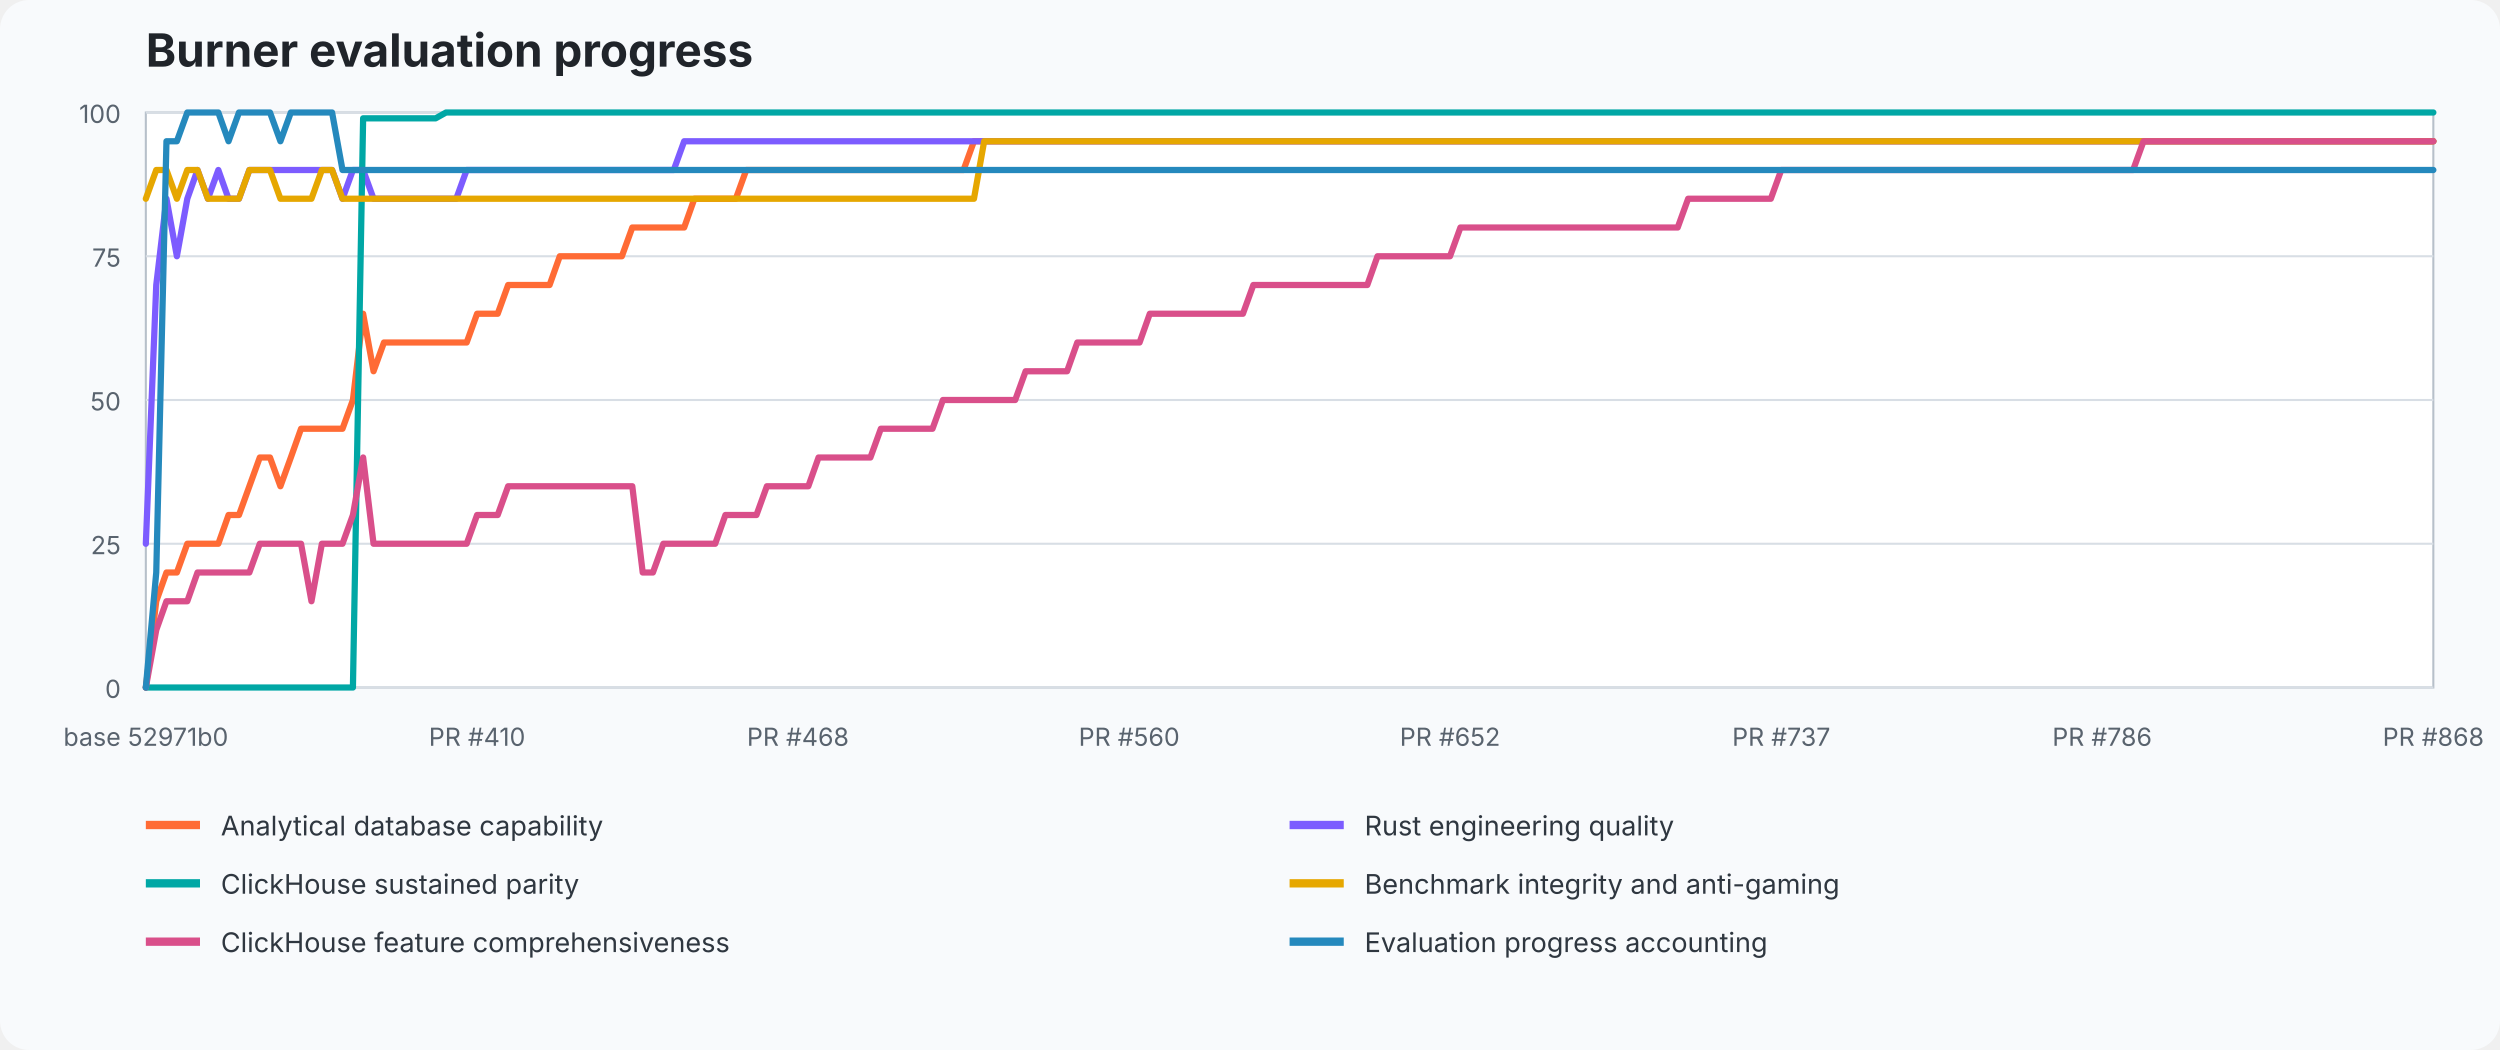
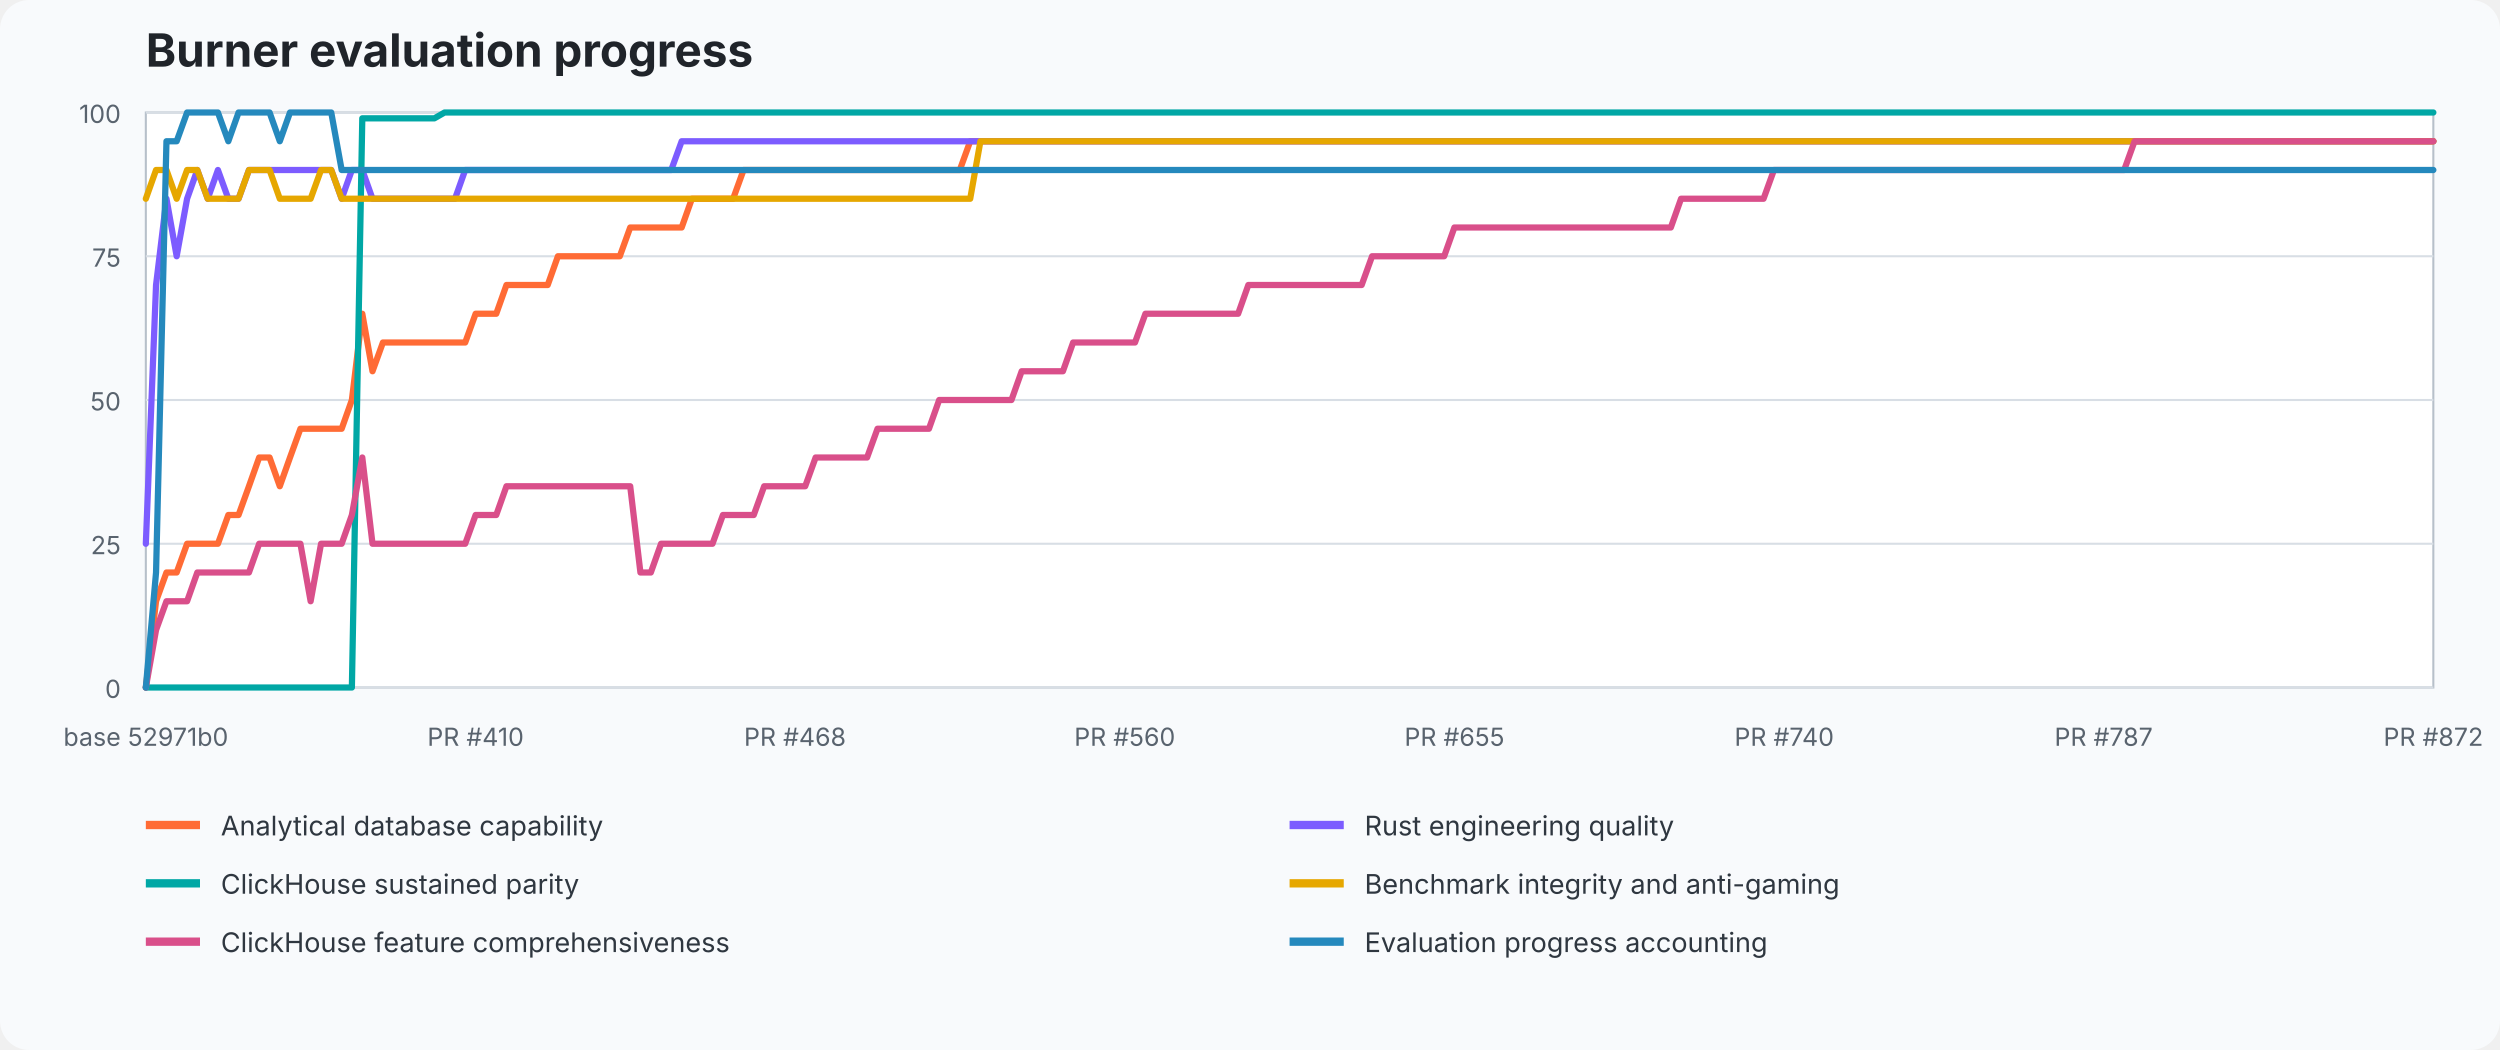
<svg xmlns="http://www.w3.org/2000/svg" width="1200" height="504" viewBox="0 0 1200 504" role="img" aria-labelledby="title desc">
  <style>text{font-family:ui-sans-serif,system-ui,-apple-system,BlinkMacSystemFont,"Segoe UI",sans-serif}.title{font-size:22px;font-weight:700;fill:#20242a}.axis{font-size:12px;fill:#59636e}.legend{font-size:13px;fill:#2f3740}.grid{stroke:#d8dee5;stroke-width:1}.plot{fill:#fff;stroke:#b7c0ca}</style>
  <rect width="100%" height="100%" fill="#f8fafc" rx="14" />
  <text x="70" y="32" class="title">Burner evaluation progress</text>
  <rect x="70" y="54" width="1098" height="276" class="plot" />
  <line x1="70" y1="330" x2="1168" y2="330" class="grid" />
  <text x="58" y="335" text-anchor="end" class="axis">0</text>
  <line x1="70" y1="261" x2="1168" y2="261" class="grid" />
  <text x="58" y="266" text-anchor="end" class="axis">25</text>
  <line x1="70" y1="192" x2="1168" y2="192" class="grid" />
  <text x="58" y="197" text-anchor="end" class="axis">50</text>
  <line x1="70" y1="123" x2="1168" y2="123" class="grid" />
  <text x="58" y="128" text-anchor="end" class="axis">75</text>
  <line x1="70" y1="54" x2="1168" y2="54" class="grid" />
  <text x="58" y="59" text-anchor="end" class="axis">100</text>
-   <polyline points="70.0,330.0 75.0,288.6 79.9,274.8 84.9,274.8 89.9,261.0 94.8,261.0 99.8,261.0 104.8,261.0 109.7,247.2 114.7,247.2 119.7,233.4 124.7,219.6 129.6,219.6 134.6,233.4 139.6,219.6 144.5,205.8 149.5,205.8 154.5,205.8 159.4,205.8 164.4,205.8 169.4,192.0 174.3,150.6 179.3,178.2 184.3,164.4 189.2,164.4 194.2,164.4 199.2,164.4 204.1,164.4 209.1,164.4 214.1,164.4 219.0,164.4 224.0,164.4 229.0,150.6 234.0,150.6 238.9,150.6 243.9,136.8 248.9,136.8 253.8,136.8 258.8,136.8 263.8,136.8 268.7,123.0 273.7,123.0 278.7,123.0 283.6,123.0 288.6,123.0 293.6,123.0 298.5,123.0 303.5,109.2 308.5,109.2 313.4,109.2 318.4,109.2 323.4,109.2 328.4,109.2 333.3,95.4 338.3,95.4 343.3,95.4 348.2,95.4 353.2,95.4 358.2,81.6 363.1,81.6 368.1,81.6 373.1,81.6 378.0,81.6 383.0,81.6 388.0,81.6 392.9,81.6 397.9,81.6 402.9,81.6 407.8,81.6 412.8,81.6 417.8,81.6 422.8,81.6 427.7,81.6 432.7,81.6 437.7,81.6 442.6,81.6 447.6,81.6 452.6,81.6 457.5,81.6 462.5,81.6 467.5,67.8 472.4,67.8 477.4,67.8 482.4,67.8 487.3,67.8 492.3,67.8 497.3,67.8 502.2,67.8 507.2,67.8 512.2,67.8 517.1,67.8 522.1,67.8 527.1,67.8 532.1,67.8 537.0,67.8 542.0,67.8 547.0,67.8 551.9,67.8 556.9,67.8 561.9,67.8 566.8,67.8 571.8,67.8 576.8,67.8 581.7,67.8 586.7,67.8 591.7,67.8 596.6,67.8 601.6,67.8 606.6,67.8 611.5,67.8 616.5,67.8 621.5,67.8 626.5,67.8 631.4,67.8 636.4,67.8 641.4,67.8 646.3,67.8 651.3,67.8 656.3,67.8 661.2,67.8 666.2,67.8 671.2,67.8 676.1,67.8 681.1,67.8 686.1,67.8 691.0,67.8 696.0,67.8 701.0,67.8 705.9,67.8 710.9,67.8 715.9,67.8 720.9,67.8 725.8,67.8 730.8,67.8 735.8,67.8 740.7,67.8 745.7,67.8 750.7,67.8 755.6,67.8 760.6,67.8 765.6,67.8 770.5,67.8 775.5,67.8 780.5,67.8 785.4,67.8 790.4,67.8 795.4,67.8 800.3,67.8 805.3,67.8 810.3,67.8 815.2,67.8 820.2,67.8 825.2,67.8 830.2,67.8 835.1,67.8 840.1,67.8 845.1,67.8 850.0,67.8 855.0,67.8 860.0,67.8 864.9,67.8 869.9,67.8 874.9,67.8 879.8,67.8 884.8,67.8 889.8,67.8 894.7,67.8 899.7,67.8 904.7,67.8 909.6,67.8 914.6,67.8 919.6,67.8 924.6,67.8 929.5,67.8 934.5,67.8 939.5,67.8 944.4,67.8 949.4,67.8 954.4,67.8 959.3,67.8 964.3,67.8 969.3,67.8 974.2,67.8 979.2,67.8 984.2,67.8 989.1,67.8 994.1,67.8 999.1,67.8 1004.0,67.8 1009.0,67.8 1014.0,67.8 1019.0,67.8 1023.9,67.8 1028.9,67.8 1033.9,67.8 1038.8,67.8 1043.8,67.8 1048.8,67.8 1053.7,67.8 1058.7,67.8 1063.7,67.8 1068.6,67.8 1073.6,67.8 1078.6,67.8 1083.5,67.8 1088.5,67.8 1093.5,67.8 1098.4,67.8 1103.4,67.8 1108.4,67.8 1113.3,67.8 1118.3,67.8 1123.3,67.8 1128.3,67.8 1133.2,67.8 1138.2,67.8 1143.2,67.8 1148.1,67.8 1153.1,67.8 1158.1,67.8 1163.0,67.8 1168.0,67.8" fill="none" stroke="#ff6b35" stroke-width="3" stroke-linejoin="round" stroke-linecap="round" />
-   <polyline points="70.0,261.0 75.0,136.8 79.9,95.4 84.9,123.0 89.9,95.4 94.8,81.6 99.8,95.4 104.8,81.6 109.7,95.4 114.7,95.4 119.7,81.6 124.7,81.6 129.6,81.6 134.6,81.6 139.6,81.6 144.5,81.6 149.5,81.6 154.5,81.6 159.4,81.6 164.4,95.4 169.4,81.6 174.3,81.6 179.3,95.4 184.3,95.4 189.2,95.4 194.2,95.4 199.2,95.4 204.1,95.4 209.1,95.4 214.1,95.4 219.0,95.4 224.0,81.6 229.0,81.6 234.0,81.6 238.9,81.6 243.9,81.6 248.9,81.6 253.8,81.6 258.8,81.6 263.8,81.6 268.7,81.6 273.7,81.6 278.7,81.6 283.6,81.6 288.6,81.6 293.6,81.6 298.5,81.6 303.5,81.6 308.5,81.6 313.4,81.6 318.4,81.6 323.4,81.6 328.4,67.8 333.3,67.8 338.3,67.8 343.3,67.8 348.2,67.8 353.2,67.8 358.2,67.8 363.1,67.8 368.1,67.8 373.1,67.8 378.0,67.8 383.0,67.8 388.0,67.8 392.9,67.8 397.9,67.8 402.9,67.8 407.8,67.8 412.8,67.8 417.8,67.8 422.8,67.8 427.7,67.8 432.7,67.8 437.7,67.8 442.6,67.8 447.6,67.8 452.6,67.8 457.5,67.8 462.5,67.8 467.5,67.8 472.4,67.8 477.4,67.8 482.4,67.8 487.3,67.8 492.3,67.8 497.3,67.8 502.2,67.8 507.2,67.8 512.2,67.8 517.1,67.8 522.1,67.8 527.1,67.8 532.1,67.8 537.0,67.8 542.0,67.8 547.0,67.8 551.9,67.8 556.9,67.8 561.9,67.8 566.8,67.8 571.8,67.8 576.8,67.8 581.7,67.8 586.7,67.8 591.7,67.8 596.6,67.8 601.6,67.8 606.6,67.8 611.5,67.8 616.5,67.8 621.5,67.8 626.5,67.8 631.4,67.8 636.4,67.8 641.4,67.8 646.3,67.8 651.3,67.8 656.3,67.8 661.2,67.8 666.2,67.8 671.2,67.8 676.1,67.8 681.1,67.8 686.1,67.8 691.0,67.8 696.0,67.8 701.0,67.8 705.9,67.8 710.9,67.8 715.9,67.8 720.9,67.8 725.8,67.8 730.8,67.8 735.8,67.8 740.7,67.8 745.7,67.8 750.7,67.8 755.6,67.8 760.6,67.8 765.6,67.8 770.5,67.8 775.5,67.8 780.5,67.8 785.4,67.8 790.4,67.8 795.4,67.8 800.3,67.8 805.3,67.8 810.3,67.8 815.2,67.8 820.2,67.8 825.2,67.8 830.2,67.8 835.1,67.8 840.1,67.8 845.1,67.8 850.0,67.8 855.0,67.8 860.0,67.8 864.9,67.8 869.9,67.8 874.9,67.8 879.8,67.8 884.8,67.8 889.8,67.8 894.7,67.8 899.7,67.8 904.7,67.8 909.6,67.8 914.6,67.8 919.6,67.8 924.6,67.8 929.5,67.8 934.5,67.8 939.5,67.8 944.4,67.8 949.4,67.8 954.4,67.8 959.3,67.8 964.3,67.8 969.3,67.8 974.2,67.8 979.2,67.8 984.2,67.8 989.1,67.8 994.1,67.8 999.1,67.8 1004.0,67.8 1009.0,67.8 1014.0,67.8 1019.0,67.8 1023.9,67.8 1028.9,67.8 1033.9,67.8 1038.8,67.8 1043.8,67.8 1048.8,67.8 1053.7,67.8 1058.7,67.8 1063.7,67.8 1068.6,67.8 1073.6,67.8 1078.6,67.8 1083.5,67.8 1088.5,67.8 1093.5,67.8 1098.4,67.8 1103.4,67.8 1108.4,67.8 1113.3,67.8 1118.3,67.8 1123.3,67.8 1128.3,67.8 1133.2,67.8 1138.2,67.8 1143.2,67.8 1148.1,67.8 1153.1,67.8 1158.1,67.8 1163.0,67.8 1168.0,67.8" fill="none" stroke="#7c5cff" stroke-width="3" stroke-linejoin="round" stroke-linecap="round" />
-   <polyline points="70.0,330.0 75.0,330.0 79.9,330.0 84.9,330.0 89.9,330.0 94.8,330.0 99.8,330.0 104.8,330.0 109.7,330.0 114.7,330.0 119.7,330.0 124.7,330.0 129.6,330.0 134.6,330.0 139.6,330.0 144.5,330.0 149.5,330.0 154.5,330.0 159.4,330.0 164.4,330.0 169.4,330.0 174.3,56.8 179.3,56.8 184.3,56.8 189.2,56.8 194.2,56.8 199.2,56.8 204.1,56.8 209.1,56.8 214.1,54.0 219.0,54.0 224.0,54.0 229.0,54.0 234.0,54.0 238.9,54.0 243.9,54.0 248.9,54.0 253.8,54.0 258.8,54.0 263.8,54.0 268.7,54.0 273.7,54.0 278.7,54.0 283.6,54.0 288.6,54.0 293.6,54.0 298.5,54.0 303.5,54.0 308.5,54.0 313.4,54.0 318.4,54.0 323.4,54.0 328.4,54.0 333.3,54.0 338.3,54.0 343.3,54.0 348.2,54.0 353.2,54.0 358.2,54.0 363.1,54.0 368.1,54.0 373.1,54.0 378.0,54.0 383.0,54.0 388.0,54.0 392.9,54.0 397.9,54.0 402.9,54.0 407.8,54.0 412.8,54.0 417.8,54.0 422.8,54.0 427.7,54.0 432.7,54.0 437.7,54.0 442.6,54.0 447.6,54.0 452.6,54.0 457.5,54.0 462.5,54.0 467.5,54.0 472.4,54.0 477.4,54.0 482.4,54.0 487.3,54.0 492.3,54.0 497.3,54.0 502.2,54.0 507.2,54.0 512.2,54.0 517.1,54.0 522.1,54.0 527.1,54.0 532.1,54.0 537.0,54.0 542.0,54.0 547.0,54.0 551.9,54.0 556.9,54.0 561.9,54.0 566.8,54.0 571.8,54.0 576.8,54.0 581.7,54.0 586.7,54.0 591.7,54.0 596.6,54.0 601.6,54.0 606.6,54.0 611.5,54.0 616.5,54.0 621.5,54.0 626.5,54.0 631.4,54.0 636.4,54.0 641.4,54.0 646.3,54.0 651.3,54.0 656.3,54.0 661.2,54.0 666.2,54.0 671.2,54.0 676.1,54.0 681.1,54.0 686.1,54.0 691.0,54.0 696.0,54.0 701.0,54.0 705.9,54.0 710.9,54.0 715.9,54.0 720.9,54.0 725.8,54.0 730.8,54.0 735.8,54.0 740.7,54.0 745.7,54.0 750.7,54.0 755.6,54.0 760.6,54.0 765.6,54.0 770.5,54.0 775.5,54.0 780.5,54.0 785.4,54.0 790.4,54.0 795.4,54.0 800.3,54.0 805.3,54.0 810.3,54.0 815.2,54.0 820.2,54.0 825.2,54.0 830.2,54.0 835.1,54.0 840.1,54.0 845.1,54.0 850.0,54.0 855.0,54.0 860.0,54.0 864.9,54.0 869.9,54.0 874.9,54.0 879.8,54.0 884.8,54.0 889.8,54.0 894.7,54.0 899.7,54.0 904.7,54.0 909.6,54.0 914.6,54.0 919.6,54.0 924.6,54.0 929.5,54.0 934.5,54.0 939.5,54.0 944.4,54.0 949.4,54.0 954.4,54.0 959.3,54.0 964.3,54.0 969.3,54.0 974.2,54.0 979.2,54.0 984.2,54.0 989.1,54.0 994.1,54.0 999.1,54.0 1004.0,54.0 1009.0,54.0 1014.0,54.0 1019.0,54.0 1023.9,54.0 1028.9,54.0 1033.9,54.0 1038.8,54.0 1043.8,54.0 1048.8,54.0 1053.7,54.0 1058.7,54.0 1063.7,54.0 1068.6,54.0 1073.6,54.0 1078.6,54.0 1083.5,54.0 1088.5,54.0 1093.5,54.0 1098.4,54.0 1103.4,54.0 1108.4,54.0 1113.3,54.0 1118.3,54.0 1123.3,54.0 1128.3,54.0 1133.2,54.0 1138.2,54.0 1143.2,54.0 1148.1,54.0 1153.1,54.0 1158.1,54.0 1163.0,54.0 1168.0,54.0" fill="none" stroke="#00a7a5" stroke-width="3" stroke-linejoin="round" stroke-linecap="round" />
-   <polyline points="70.0,95.4 75.0,81.6 79.9,81.6 84.9,95.4 89.9,81.6 94.8,81.6 99.8,95.4 104.8,95.4 109.7,95.4 114.7,95.4 119.7,81.6 124.7,81.6 129.6,81.6 134.6,95.4 139.6,95.4 144.5,95.4 149.5,95.4 154.5,81.6 159.4,81.6 164.4,95.4 169.4,95.4 174.3,95.4 179.3,95.4 184.3,95.4 189.2,95.4 194.2,95.4 199.2,95.4 204.1,95.4 209.1,95.4 214.1,95.4 219.0,95.4 224.0,95.4 229.0,95.4 234.0,95.4 238.9,95.4 243.9,95.4 248.9,95.4 253.8,95.4 258.8,95.4 263.8,95.4 268.7,95.4 273.7,95.4 278.7,95.4 283.6,95.4 288.6,95.4 293.6,95.4 298.5,95.4 303.5,95.4 308.5,95.4 313.4,95.4 318.4,95.4 323.4,95.4 328.4,95.4 333.3,95.4 338.3,95.4 343.3,95.4 348.2,95.4 353.2,95.4 358.2,95.4 363.1,95.4 368.1,95.4 373.1,95.4 378.0,95.4 383.0,95.4 388.0,95.4 392.9,95.4 397.9,95.4 402.9,95.4 407.8,95.4 412.8,95.4 417.8,95.4 422.8,95.4 427.7,95.4 432.7,95.4 437.7,95.4 442.6,95.4 447.6,95.4 452.6,95.4 457.5,95.4 462.5,95.4 467.5,95.4 472.4,67.8 477.4,67.8 482.4,67.8 487.3,67.8 492.3,67.8 497.3,67.8 502.2,67.8 507.2,67.8 512.2,67.8 517.1,67.8 522.1,67.8 527.1,67.8 532.1,67.8 537.0,67.8 542.0,67.8 547.0,67.8 551.9,67.8 556.9,67.8 561.9,67.8 566.8,67.8 571.8,67.8 576.8,67.8 581.7,67.8 586.7,67.8 591.7,67.8 596.6,67.8 601.6,67.8 606.6,67.8 611.5,67.8 616.5,67.8 621.5,67.8 626.5,67.8 631.4,67.8 636.4,67.8 641.4,67.8 646.3,67.8 651.3,67.8 656.3,67.8 661.2,67.8 666.2,67.8 671.2,67.8 676.1,67.8 681.1,67.8 686.1,67.8 691.0,67.8 696.0,67.8 701.0,67.8 705.9,67.8 710.9,67.8 715.9,67.8 720.9,67.8 725.8,67.8 730.8,67.8 735.8,67.8 740.7,67.8 745.7,67.8 750.7,67.8 755.6,67.8 760.6,67.8 765.6,67.8 770.5,67.8 775.5,67.8 780.5,67.8 785.4,67.8 790.4,67.8 795.4,67.8 800.3,67.8 805.3,67.8 810.3,67.8 815.2,67.8 820.2,67.8 825.2,67.8 830.2,67.8 835.1,67.8 840.1,67.8 845.1,67.8 850.0,67.8 855.0,67.8 860.0,67.8 864.9,67.8 869.9,67.8 874.9,67.8 879.8,67.8 884.8,67.8 889.8,67.8 894.7,67.8 899.7,67.8 904.7,67.8 909.6,67.8 914.6,67.8 919.6,67.8 924.6,67.8 929.5,67.8 934.5,67.8 939.5,67.8 944.4,67.8 949.4,67.8 954.4,67.8 959.3,67.8 964.3,67.8 969.3,67.8 974.2,67.8 979.2,67.8 984.2,67.8 989.1,67.8 994.1,67.8 999.1,67.8 1004.0,67.8 1009.0,67.8 1014.0,67.8 1019.0,67.8 1023.9,67.8 1028.9,67.8 1033.9,67.8 1038.8,67.8 1043.8,67.8 1048.8,67.8 1053.7,67.8 1058.7,67.8 1063.7,67.8 1068.6,67.8 1073.6,67.8 1078.6,67.8 1083.5,67.8 1088.5,67.8 1093.5,67.8 1098.4,67.8 1103.4,67.8 1108.4,67.8 1113.3,67.8 1118.3,67.8 1123.3,67.8 1128.3,67.8 1133.2,67.8 1138.2,67.8 1143.2,67.8 1148.1,67.8 1153.1,67.8 1158.1,67.8 1163.0,67.8 1168.0,67.8" fill="none" stroke="#e6a700" stroke-width="3" stroke-linejoin="round" stroke-linecap="round" />
-   <polyline points="70.0,330.0 75.0,302.4 79.9,288.6 84.9,288.6 89.9,288.6 94.8,274.8 99.8,274.8 104.8,274.8 109.7,274.8 114.7,274.8 119.7,274.8 124.7,261.0 129.6,261.0 134.6,261.0 139.6,261.0 144.5,261.0 149.5,288.6 154.5,261.0 159.4,261.0 164.4,261.0 169.4,247.2 174.3,219.6 179.3,261.0 184.3,261.0 189.2,261.0 194.2,261.0 199.2,261.0 204.1,261.0 209.1,261.0 214.1,261.0 219.0,261.0 224.0,261.0 229.0,247.2 234.0,247.2 238.9,247.2 243.9,233.4 248.9,233.4 253.8,233.4 258.8,233.4 263.8,233.4 268.7,233.4 273.7,233.4 278.7,233.4 283.6,233.4 288.6,233.4 293.6,233.4 298.5,233.4 303.5,233.4 308.5,274.8 313.4,274.8 318.4,261.0 323.4,261.0 328.4,261.0 333.3,261.0 338.3,261.0 343.3,261.0 348.2,247.2 353.2,247.2 358.2,247.2 363.1,247.2 368.1,233.4 373.1,233.4 378.0,233.4 383.0,233.4 388.0,233.4 392.9,219.6 397.9,219.6 402.9,219.6 407.8,219.6 412.8,219.6 417.8,219.6 422.8,205.8 427.7,205.8 432.7,205.8 437.7,205.8 442.6,205.8 447.6,205.8 452.6,192.0 457.5,192.0 462.5,192.0 467.5,192.0 472.4,192.0 477.4,192.0 482.4,192.0 487.3,192.0 492.3,178.2 497.3,178.2 502.2,178.2 507.2,178.2 512.2,178.2 517.1,164.4 522.1,164.4 527.1,164.4 532.1,164.4 537.0,164.4 542.0,164.4 547.0,164.4 551.9,150.6 556.9,150.6 561.9,150.6 566.8,150.6 571.8,150.6 576.8,150.6 581.7,150.6 586.7,150.6 591.7,150.6 596.6,150.6 601.6,136.8 606.6,136.8 611.5,136.8 616.5,136.8 621.5,136.8 626.5,136.8 631.4,136.8 636.4,136.8 641.4,136.8 646.3,136.8 651.3,136.8 656.3,136.8 661.2,123.0 666.2,123.0 671.2,123.0 676.1,123.0 681.1,123.0 686.1,123.0 691.0,123.0 696.0,123.0 701.0,109.2 705.9,109.2 710.9,109.2 715.9,109.2 720.9,109.2 725.8,109.2 730.8,109.2 735.8,109.2 740.7,109.2 745.7,109.2 750.7,109.2 755.6,109.2 760.6,109.2 765.6,109.2 770.5,109.2 775.5,109.2 780.5,109.2 785.4,109.2 790.4,109.2 795.4,109.2 800.3,109.2 805.3,109.2 810.3,95.4 815.2,95.4 820.2,95.4 825.2,95.4 830.2,95.4 835.1,95.4 840.1,95.4 845.1,95.4 850.0,95.4 855.0,81.6 860.0,81.6 864.9,81.6 869.9,81.6 874.9,81.6 879.8,81.6 884.8,81.6 889.8,81.6 894.7,81.6 899.7,81.6 904.7,81.6 909.6,81.6 914.6,81.6 919.6,81.6 924.6,81.6 929.5,81.6 934.5,81.6 939.5,81.6 944.4,81.6 949.4,81.6 954.4,81.6 959.3,81.6 964.3,81.6 969.3,81.6 974.2,81.6 979.2,81.6 984.2,81.6 989.1,81.6 994.1,81.6 999.1,81.6 1004.0,81.6 1009.0,81.6 1014.0,81.6 1019.0,81.6 1023.9,81.6 1028.9,67.8 1033.9,67.8 1038.8,67.8 1043.8,67.8 1048.8,67.8 1053.7,67.8 1058.7,67.8 1063.7,67.8 1068.6,67.8 1073.6,67.8 1078.6,67.8 1083.5,67.8 1088.5,67.8 1093.5,67.8 1098.4,67.8 1103.4,67.8 1108.4,67.8 1113.3,67.8 1118.3,67.8 1123.3,67.8 1128.3,67.8 1133.2,67.8 1138.2,67.8 1143.2,67.8 1148.1,67.8 1153.1,67.8 1158.1,67.8 1163.0,67.8 1168.0,67.8" fill="none" stroke="#d94f8a" stroke-width="3" stroke-linejoin="round" stroke-linecap="round" />
-   <polyline points="70.0,330.0 75.0,274.8 79.9,67.8 84.9,67.8 89.9,54.0 94.8,54.0 99.8,54.0 104.8,54.0 109.7,67.8 114.7,54.0 119.7,54.0 124.7,54.0 129.6,54.0 134.6,67.8 139.6,54.0 144.5,54.0 149.5,54.0 154.5,54.0 159.4,54.0 164.4,81.6 169.4,81.6 174.3,81.6 179.3,81.6 184.3,81.6 189.2,81.6 194.2,81.6 199.2,81.6 204.1,81.6 209.1,81.6 214.1,81.6 219.0,81.6 224.0,81.6 229.0,81.6 234.0,81.6 238.9,81.6 243.9,81.6 248.9,81.6 253.8,81.6 258.8,81.6 263.8,81.6 268.7,81.6 273.7,81.6 278.7,81.6 283.6,81.6 288.6,81.6 293.6,81.6 298.5,81.6 303.5,81.6 308.5,81.6 313.4,81.6 318.4,81.6 323.4,81.6 328.4,81.6 333.3,81.6 338.3,81.6 343.3,81.6 348.2,81.6 353.2,81.6 358.2,81.6 363.1,81.6 368.1,81.6 373.1,81.6 378.0,81.6 383.0,81.6 388.0,81.6 392.9,81.6 397.9,81.6 402.9,81.6 407.8,81.6 412.8,81.6 417.8,81.6 422.8,81.6 427.7,81.6 432.7,81.6 437.7,81.6 442.6,81.6 447.6,81.6 452.6,81.6 457.5,81.6 462.5,81.6 467.5,81.6 472.4,81.6 477.4,81.6 482.4,81.6 487.3,81.6 492.3,81.6 497.3,81.6 502.2,81.6 507.2,81.6 512.2,81.6 517.1,81.6 522.1,81.6 527.1,81.6 532.1,81.6 537.0,81.6 542.0,81.6 547.0,81.6 551.9,81.6 556.9,81.6 561.9,81.6 566.8,81.6 571.8,81.6 576.8,81.6 581.7,81.6 586.7,81.6 591.7,81.6 596.6,81.6 601.6,81.6 606.6,81.6 611.5,81.6 616.5,81.6 621.5,81.6 626.5,81.6 631.4,81.6 636.4,81.6 641.4,81.6 646.3,81.6 651.3,81.6 656.3,81.6 661.2,81.6 666.2,81.6 671.2,81.6 676.1,81.6 681.1,81.6 686.1,81.6 691.0,81.6 696.0,81.6 701.0,81.6 705.9,81.6 710.9,81.6 715.9,81.6 720.9,81.6 725.8,81.6 730.8,81.6 735.8,81.6 740.7,81.6 745.7,81.6 750.7,81.6 755.6,81.6 760.6,81.6 765.6,81.6 770.5,81.6 775.5,81.6 780.5,81.6 785.4,81.6 790.4,81.6 795.4,81.6 800.3,81.6 805.3,81.6 810.3,81.6 815.2,81.6 820.2,81.6 825.2,81.6 830.2,81.6 835.1,81.6 840.1,81.6 845.1,81.6 850.0,81.6 855.0,81.6 860.0,81.6 864.9,81.6 869.9,81.6 874.9,81.6 879.8,81.6 884.8,81.6 889.8,81.6 894.7,81.6 899.7,81.6 904.7,81.6 909.6,81.6 914.6,81.6 919.6,81.6 924.6,81.6 929.5,81.6 934.5,81.6 939.5,81.6 944.4,81.6 949.4,81.6 954.4,81.6 959.3,81.6 964.3,81.6 969.3,81.6 974.2,81.6 979.2,81.6 984.2,81.6 989.1,81.6 994.1,81.6 999.1,81.6 1004.0,81.6 1009.0,81.6 1014.0,81.6 1019.0,81.6 1023.9,81.6 1028.9,81.6 1033.9,81.6 1038.8,81.6 1043.8,81.6 1048.8,81.6 1053.7,81.6 1058.7,81.6 1063.7,81.6 1068.6,81.6 1073.6,81.6 1078.6,81.6 1083.5,81.6 1088.5,81.6 1093.5,81.6 1098.4,81.6 1103.4,81.6 1108.4,81.6 1113.3,81.6 1118.3,81.6 1123.3,81.6 1128.3,81.6 1133.2,81.6 1138.2,81.6 1143.2,81.6 1148.1,81.6 1153.1,81.6 1158.1,81.6 1163.0,81.6 1168.0,81.6" fill="none" stroke="#2589bd" stroke-width="3" stroke-linejoin="round" stroke-linecap="round" />
+   <polyline points="70.0,330.0 74.9,288.6 79.9,274.8 84.8,274.8 89.8,261.0 94.7,261.0 99.7,261.0 104.6,261.0 109.6,247.2 114.5,247.2 119.5,233.4 124.4,219.6 129.4,219.6 134.3,233.4 139.2,219.6 144.2,205.8 149.1,205.8 154.1,205.8 159.0,205.8 164.0,205.8 168.9,192.0 173.9,150.6 178.8,178.2 183.8,164.4 188.7,164.4 193.6,164.4 198.6,164.4 203.5,164.4 208.5,164.4 213.4,164.4 218.4,164.4 223.3,164.4 228.3,150.6 233.2,150.6 238.2,150.6 243.1,136.8 248.1,136.8 253.0,136.8 257.9,136.8 262.9,136.8 267.8,123.0 272.8,123.0 277.7,123.0 282.7,123.0 287.6,123.0 292.6,123.0 297.5,123.0 302.5,109.2 307.4,109.2 312.4,109.2 317.3,109.2 322.2,109.2 327.2,109.2 332.1,95.4 337.1,95.4 342.0,95.4 347.0,95.4 351.9,95.4 356.9,81.6 361.8,81.6 366.8,81.6 371.7,81.6 376.6,81.6 381.6,81.6 386.5,81.6 391.5,81.6 396.4,81.6 401.4,81.6 406.3,81.6 411.3,81.6 416.2,81.6 421.2,81.6 426.1,81.6 431.1,81.6 436.0,81.6 440.9,81.6 445.9,81.6 450.8,81.6 455.8,81.6 460.7,81.6 465.7,67.8 470.6,67.8 475.6,67.8 480.5,67.8 485.5,67.8 490.4,67.8 495.4,67.8 500.3,67.8 505.2,67.8 510.2,67.8 515.1,67.8 520.1,67.8 525.0,67.8 530.0,67.8 534.9,67.8 539.9,67.8 544.8,67.8 549.8,67.8 554.7,67.8 559.6,67.8 564.6,67.8 569.5,67.8 574.5,67.8 579.4,67.8 584.4,67.8 589.3,67.8 594.3,67.8 599.2,67.8 604.2,67.8 609.1,67.8 614.1,67.8 619.0,67.8 623.9,67.8 628.9,67.8 633.8,67.8 638.8,67.8 643.7,67.8 648.7,67.8 653.6,67.8 658.6,67.8 663.5,67.8 668.5,67.8 673.4,67.8 678.4,67.8 683.3,67.8 688.2,67.8 693.2,67.8 698.1,67.8 703.1,67.8 708.0,67.8 713.0,67.8 717.9,67.8 722.9,67.8 727.8,67.8 732.8,67.8 737.7,67.8 742.6,67.8 747.6,67.8 752.5,67.8 757.5,67.8 762.4,67.8 767.4,67.8 772.3,67.8 777.3,67.8 782.2,67.8 787.2,67.8 792.1,67.8 797.1,67.8 802.0,67.8 806.9,67.8 811.9,67.8 816.8,67.8 821.8,67.8 826.7,67.8 831.7,67.8 836.6,67.8 841.6,67.8 846.5,67.8 851.5,67.8 856.4,67.8 861.4,67.8 866.3,67.8 871.2,67.8 876.2,67.8 881.1,67.8 886.1,67.8 891.0,67.8 896.0,67.8 900.9,67.8 905.9,67.8 910.8,67.8 915.8,67.8 920.7,67.8 925.6,67.8 930.6,67.8 935.5,67.8 940.5,67.8 945.4,67.8 950.4,67.8 955.3,67.8 960.3,67.8 965.2,67.8 970.2,67.8 975.1,67.8 980.1,67.8 985.0,67.8 989.9,67.8 994.9,67.8 999.8,67.8 1004.8,67.8 1009.7,67.8 1014.7,67.8 1019.6,67.8 1024.6,67.8 1029.5,67.8 1034.5,67.8 1039.4,67.8 1044.4,67.8 1049.3,67.8 1054.2,67.8 1059.2,67.8 1064.1,67.8 1069.1,67.8 1074.0,67.8 1079.0,67.8 1083.9,67.8 1088.9,67.8 1093.8,67.8 1098.8,67.8 1103.7,67.8 1108.6,67.8 1113.6,67.8 1118.5,67.8 1123.5,67.8 1128.4,67.8 1133.4,67.8 1138.3,67.8 1143.3,67.8 1148.2,67.8 1153.2,67.8 1158.1,67.8 1163.1,67.8 1168.0,67.8" fill="none" stroke="#ff6b35" stroke-width="3" stroke-linejoin="round" stroke-linecap="round" />
+   <polyline points="70.0,261.0 74.9,136.8 79.9,95.4 84.8,123.0 89.8,95.4 94.7,81.6 99.7,95.4 104.6,81.6 109.6,95.4 114.5,95.4 119.5,81.6 124.4,81.6 129.4,81.6 134.3,81.6 139.2,81.6 144.2,81.6 149.1,81.6 154.1,81.6 159.0,81.6 164.0,95.4 168.9,81.6 173.9,81.6 178.8,95.4 183.8,95.4 188.7,95.4 193.6,95.4 198.6,95.4 203.5,95.4 208.5,95.4 213.4,95.4 218.4,95.4 223.3,81.6 228.3,81.6 233.2,81.6 238.2,81.6 243.1,81.6 248.1,81.6 253.0,81.6 257.9,81.6 262.9,81.6 267.8,81.6 272.8,81.6 277.7,81.6 282.7,81.6 287.6,81.6 292.6,81.6 297.5,81.6 302.5,81.6 307.4,81.6 312.4,81.6 317.3,81.6 322.2,81.6 327.2,67.8 332.1,67.8 337.1,67.8 342.0,67.8 347.0,67.8 351.9,67.8 356.9,67.8 361.8,67.8 366.8,67.8 371.7,67.8 376.6,67.8 381.6,67.8 386.5,67.8 391.5,67.8 396.4,67.8 401.4,67.8 406.3,67.8 411.3,67.8 416.2,67.8 421.2,67.8 426.1,67.8 431.1,67.8 436.0,67.8 440.9,67.8 445.9,67.8 450.8,67.8 455.8,67.8 460.7,67.8 465.7,67.8 470.6,67.8 475.6,67.8 480.5,67.8 485.5,67.8 490.4,67.8 495.4,67.8 500.3,67.8 505.2,67.8 510.2,67.8 515.1,67.8 520.1,67.8 525.0,67.8 530.0,67.8 534.9,67.8 539.9,67.8 544.8,67.8 549.8,67.8 554.7,67.8 559.6,67.8 564.6,67.8 569.5,67.8 574.5,67.8 579.4,67.8 584.4,67.8 589.3,67.8 594.3,67.8 599.2,67.8 604.2,67.8 609.1,67.8 614.1,67.8 619.0,67.8 623.9,67.8 628.9,67.8 633.8,67.8 638.8,67.8 643.7,67.8 648.7,67.8 653.6,67.8 658.6,67.8 663.5,67.8 668.5,67.8 673.4,67.8 678.4,67.8 683.3,67.8 688.2,67.8 693.2,67.8 698.1,67.8 703.1,67.8 708.0,67.8 713.0,67.8 717.9,67.8 722.9,67.8 727.8,67.8 732.8,67.8 737.7,67.8 742.6,67.8 747.6,67.8 752.5,67.8 757.5,67.8 762.4,67.8 767.4,67.8 772.3,67.8 777.3,67.8 782.2,67.8 787.2,67.8 792.1,67.8 797.1,67.8 802.0,67.8 806.9,67.8 811.9,67.8 816.8,67.8 821.8,67.8 826.7,67.8 831.7,67.8 836.6,67.8 841.6,67.8 846.5,67.8 851.5,67.8 856.4,67.8 861.4,67.8 866.3,67.8 871.2,67.8 876.2,67.8 881.1,67.8 886.1,67.8 891.0,67.8 896.0,67.8 900.9,67.8 905.9,67.8 910.8,67.8 915.8,67.8 920.7,67.8 925.6,67.8 930.6,67.8 935.5,67.8 940.5,67.8 945.4,67.8 950.4,67.8 955.3,67.8 960.3,67.8 965.2,67.8 970.2,67.8 975.1,67.8 980.1,67.8 985.0,67.8 989.9,67.8 994.9,67.8 999.8,67.8 1004.8,67.8 1009.7,67.8 1014.7,67.8 1019.6,67.8 1024.6,67.8 1029.5,67.8 1034.5,67.8 1039.4,67.8 1044.4,67.8 1049.3,67.8 1054.2,67.8 1059.2,67.8 1064.1,67.8 1069.1,67.8 1074.0,67.8 1079.0,67.8 1083.9,67.8 1088.9,67.8 1093.8,67.8 1098.8,67.8 1103.7,67.8 1108.6,67.8 1113.6,67.8 1118.5,67.8 1123.5,67.8 1128.4,67.8 1133.4,67.8 1138.3,67.8 1143.3,67.8 1148.2,67.8 1153.2,67.8 1158.1,67.8 1163.1,67.8 1168.0,67.8" fill="none" stroke="#7c5cff" stroke-width="3" stroke-linejoin="round" stroke-linecap="round" />
+   <polyline points="70.0,330.0 74.9,330.0 79.9,330.0 84.8,330.0 89.8,330.0 94.7,330.0 99.7,330.0 104.6,330.0 109.6,330.0 114.5,330.0 119.5,330.0 124.4,330.0 129.4,330.0 134.3,330.0 139.2,330.0 144.2,330.0 149.1,330.0 154.1,330.0 159.0,330.0 164.0,330.0 168.9,330.0 173.9,56.8 178.8,56.8 183.8,56.8 188.7,56.8 193.6,56.8 198.6,56.8 203.5,56.8 208.5,56.8 213.4,54.0 218.4,54.0 223.3,54.0 228.3,54.0 233.2,54.0 238.2,54.0 243.1,54.0 248.1,54.0 253.0,54.0 257.9,54.0 262.9,54.0 267.8,54.0 272.8,54.0 277.7,54.0 282.7,54.0 287.6,54.0 292.6,54.0 297.5,54.0 302.5,54.0 307.4,54.0 312.4,54.0 317.3,54.0 322.2,54.0 327.2,54.0 332.1,54.0 337.1,54.0 342.0,54.0 347.0,54.0 351.9,54.0 356.9,54.0 361.8,54.0 366.8,54.0 371.7,54.0 376.6,54.0 381.6,54.0 386.5,54.0 391.5,54.0 396.4,54.0 401.4,54.0 406.3,54.0 411.3,54.0 416.2,54.0 421.2,54.0 426.1,54.0 431.1,54.0 436.0,54.0 440.9,54.0 445.9,54.0 450.8,54.0 455.8,54.0 460.7,54.0 465.7,54.0 470.6,54.0 475.6,54.0 480.5,54.0 485.5,54.0 490.4,54.0 495.4,54.0 500.3,54.0 505.2,54.0 510.2,54.0 515.1,54.0 520.1,54.0 525.0,54.0 530.0,54.0 534.9,54.0 539.9,54.0 544.8,54.0 549.8,54.0 554.7,54.0 559.6,54.0 564.6,54.0 569.5,54.0 574.5,54.0 579.4,54.0 584.4,54.0 589.3,54.0 594.3,54.0 599.2,54.0 604.2,54.0 609.1,54.0 614.1,54.0 619.0,54.0 623.9,54.0 628.9,54.0 633.8,54.0 638.8,54.0 643.7,54.0 648.7,54.0 653.6,54.0 658.6,54.0 663.5,54.0 668.5,54.0 673.4,54.0 678.4,54.0 683.3,54.0 688.2,54.0 693.2,54.0 698.1,54.0 703.1,54.0 708.0,54.0 713.0,54.0 717.9,54.0 722.9,54.0 727.8,54.0 732.8,54.0 737.7,54.0 742.6,54.0 747.6,54.0 752.5,54.0 757.5,54.0 762.4,54.0 767.4,54.0 772.3,54.0 777.3,54.0 782.2,54.0 787.2,54.0 792.1,54.0 797.1,54.0 802.0,54.0 806.9,54.0 811.9,54.0 816.8,54.0 821.8,54.0 826.7,54.0 831.7,54.0 836.6,54.0 841.6,54.0 846.5,54.0 851.5,54.0 856.4,54.0 861.4,54.0 866.3,54.0 871.2,54.0 876.2,54.0 881.1,54.0 886.1,54.0 891.0,54.0 896.0,54.0 900.9,54.0 905.9,54.0 910.8,54.0 915.8,54.0 920.7,54.0 925.6,54.0 930.6,54.0 935.5,54.0 940.5,54.0 945.4,54.0 950.4,54.0 955.3,54.0 960.3,54.0 965.2,54.0 970.2,54.0 975.1,54.0 980.1,54.0 985.0,54.0 989.9,54.0 994.9,54.0 999.8,54.0 1004.8,54.0 1009.7,54.0 1014.7,54.0 1019.6,54.0 1024.6,54.0 1029.5,54.0 1034.5,54.0 1039.4,54.0 1044.4,54.0 1049.3,54.0 1054.2,54.0 1059.2,54.0 1064.1,54.0 1069.1,54.0 1074.0,54.0 1079.0,54.0 1083.9,54.0 1088.9,54.0 1093.8,54.0 1098.8,54.0 1103.7,54.0 1108.6,54.0 1113.6,54.0 1118.5,54.0 1123.5,54.0 1128.4,54.0 1133.4,54.0 1138.3,54.0 1143.3,54.0 1148.2,54.0 1153.2,54.0 1158.1,54.0 1163.1,54.0 1168.0,54.0" fill="none" stroke="#00a7a5" stroke-width="3" stroke-linejoin="round" stroke-linecap="round" />
+   <polyline points="70.0,95.4 74.9,81.6 79.9,81.6 84.8,95.4 89.8,81.6 94.7,81.6 99.7,95.4 104.6,95.4 109.6,95.4 114.5,95.4 119.5,81.6 124.4,81.6 129.4,81.6 134.3,95.4 139.2,95.4 144.2,95.4 149.1,95.4 154.1,81.6 159.0,81.6 164.0,95.4 168.9,95.4 173.9,95.4 178.8,95.4 183.8,95.4 188.7,95.4 193.6,95.4 198.6,95.4 203.5,95.4 208.5,95.4 213.4,95.4 218.4,95.4 223.3,95.4 228.3,95.4 233.2,95.4 238.2,95.4 243.1,95.4 248.1,95.4 253.0,95.4 257.9,95.4 262.9,95.4 267.8,95.4 272.8,95.4 277.7,95.4 282.7,95.4 287.6,95.4 292.6,95.4 297.5,95.4 302.5,95.4 307.4,95.4 312.4,95.4 317.3,95.4 322.2,95.4 327.2,95.4 332.1,95.4 337.1,95.4 342.0,95.4 347.0,95.4 351.9,95.4 356.9,95.4 361.8,95.4 366.8,95.4 371.7,95.4 376.6,95.4 381.6,95.4 386.5,95.4 391.5,95.4 396.4,95.4 401.4,95.4 406.3,95.4 411.3,95.4 416.2,95.4 421.2,95.4 426.1,95.4 431.1,95.4 436.0,95.4 440.9,95.4 445.9,95.4 450.8,95.4 455.8,95.4 460.7,95.4 465.7,95.4 470.6,67.8 475.6,67.8 480.5,67.8 485.5,67.8 490.4,67.8 495.4,67.8 500.3,67.8 505.2,67.8 510.2,67.8 515.1,67.8 520.1,67.8 525.0,67.8 530.0,67.8 534.9,67.8 539.9,67.8 544.8,67.8 549.8,67.8 554.7,67.8 559.6,67.8 564.6,67.8 569.5,67.8 574.5,67.8 579.4,67.8 584.4,67.8 589.3,67.8 594.3,67.8 599.2,67.8 604.2,67.8 609.1,67.8 614.1,67.8 619.0,67.8 623.9,67.8 628.9,67.8 633.8,67.8 638.8,67.8 643.7,67.8 648.7,67.8 653.6,67.8 658.6,67.8 663.5,67.8 668.5,67.8 673.4,67.8 678.4,67.8 683.3,67.8 688.2,67.8 693.2,67.8 698.1,67.8 703.1,67.8 708.0,67.8 713.0,67.8 717.9,67.8 722.9,67.8 727.8,67.8 732.8,67.8 737.7,67.8 742.6,67.8 747.6,67.8 752.5,67.8 757.5,67.8 762.4,67.8 767.4,67.8 772.3,67.8 777.3,67.8 782.2,67.8 787.2,67.8 792.1,67.8 797.1,67.8 802.0,67.8 806.9,67.8 811.9,67.8 816.8,67.8 821.8,67.8 826.7,67.8 831.7,67.8 836.6,67.8 841.6,67.8 846.5,67.8 851.5,67.8 856.4,67.8 861.4,67.8 866.3,67.8 871.2,67.8 876.2,67.8 881.1,67.8 886.1,67.8 891.0,67.8 896.0,67.8 900.9,67.8 905.9,67.8 910.8,67.8 915.8,67.8 920.7,67.8 925.6,67.8 930.6,67.8 935.5,67.8 940.5,67.8 945.4,67.8 950.4,67.8 955.3,67.8 960.3,67.8 965.2,67.8 970.2,67.8 975.1,67.8 980.1,67.8 985.0,67.8 989.9,67.8 994.9,67.8 999.8,67.8 1004.8,67.8 1009.7,67.8 1014.7,67.8 1019.6,67.8 1024.6,67.8 1029.5,67.8 1034.5,67.8 1039.4,67.8 1044.4,67.8 1049.3,67.8 1054.2,67.8 1059.2,67.8 1064.1,67.8 1069.1,67.8 1074.0,67.8 1079.0,67.8 1083.9,67.8 1088.9,67.8 1093.8,67.8 1098.8,67.8 1103.7,67.8 1108.6,67.8 1113.6,67.8 1118.5,67.8 1123.5,67.8 1128.4,67.8 1133.4,67.8 1138.3,67.8 1143.3,67.8 1148.2,67.8 1153.2,67.8 1158.1,67.8 1163.1,67.8 1168.0,67.8" fill="none" stroke="#e6a700" stroke-width="3" stroke-linejoin="round" stroke-linecap="round" />
+   <polyline points="70.0,330.0 74.9,302.4 79.9,288.6 84.8,288.6 89.8,288.6 94.7,274.8 99.7,274.8 104.6,274.8 109.6,274.8 114.5,274.8 119.5,274.8 124.4,261.0 129.4,261.0 134.3,261.0 139.2,261.0 144.2,261.0 149.1,288.6 154.1,261.0 159.0,261.0 164.0,261.0 168.9,247.2 173.9,219.6 178.8,261.0 183.8,261.0 188.7,261.0 193.6,261.0 198.6,261.0 203.5,261.0 208.5,261.0 213.4,261.0 218.4,261.0 223.3,261.0 228.3,247.2 233.2,247.2 238.2,247.2 243.1,233.4 248.1,233.4 253.0,233.4 257.9,233.4 262.9,233.4 267.8,233.4 272.8,233.4 277.7,233.4 282.7,233.4 287.6,233.4 292.6,233.4 297.5,233.4 302.5,233.4 307.4,274.8 312.4,274.8 317.3,261.0 322.2,261.0 327.2,261.0 332.1,261.0 337.1,261.0 342.0,261.0 347.0,247.2 351.9,247.2 356.9,247.2 361.8,247.2 366.8,233.4 371.7,233.4 376.6,233.4 381.6,233.4 386.5,233.4 391.5,219.6 396.4,219.6 401.4,219.6 406.3,219.6 411.3,219.6 416.2,219.6 421.2,205.8 426.1,205.8 431.1,205.8 436.0,205.8 440.9,205.8 445.9,205.8 450.8,192.0 455.8,192.0 460.7,192.0 465.7,192.0 470.6,192.0 475.6,192.0 480.5,192.0 485.5,192.0 490.4,178.2 495.4,178.2 500.3,178.2 505.2,178.2 510.2,178.2 515.1,164.4 520.1,164.4 525.0,164.4 530.0,164.4 534.9,164.4 539.9,164.4 544.8,164.4 549.8,150.6 554.7,150.6 559.6,150.6 564.6,150.6 569.5,150.6 574.5,150.6 579.4,150.6 584.4,150.6 589.3,150.6 594.3,150.6 599.2,136.8 604.2,136.8 609.1,136.8 614.1,136.8 619.0,136.8 623.9,136.8 628.9,136.8 633.8,136.8 638.8,136.8 643.7,136.8 648.7,136.8 653.6,136.8 658.6,123.0 663.5,123.0 668.5,123.0 673.4,123.0 678.4,123.0 683.3,123.0 688.2,123.0 693.2,123.0 698.1,109.2 703.1,109.2 708.0,109.2 713.0,109.2 717.9,109.2 722.9,109.2 727.8,109.2 732.8,109.2 737.7,109.2 742.6,109.2 747.6,109.2 752.5,109.2 757.5,109.2 762.4,109.2 767.4,109.2 772.3,109.2 777.3,109.2 782.2,109.2 787.2,109.2 792.1,109.2 797.1,109.2 802.0,109.2 806.9,95.4 811.9,95.4 816.8,95.4 821.8,95.4 826.7,95.4 831.7,95.4 836.6,95.4 841.6,95.4 846.5,95.4 851.5,81.6 856.4,81.6 861.4,81.6 866.3,81.6 871.2,81.6 876.2,81.6 881.1,81.6 886.1,81.6 891.0,81.6 896.0,81.6 900.9,81.6 905.9,81.6 910.8,81.6 915.8,81.6 920.7,81.6 925.6,81.6 930.6,81.6 935.5,81.6 940.5,81.6 945.4,81.6 950.4,81.6 955.3,81.6 960.3,81.6 965.2,81.6 970.2,81.6 975.1,81.6 980.1,81.6 985.0,81.6 989.9,81.6 994.9,81.6 999.8,81.6 1004.8,81.6 1009.7,81.6 1014.7,81.6 1019.6,81.6 1024.6,67.8 1029.5,67.8 1034.5,67.8 1039.4,67.8 1044.4,67.8 1049.3,67.8 1054.2,67.8 1059.2,67.8 1064.1,67.8 1069.1,67.8 1074.0,67.8 1079.0,67.8 1083.9,67.8 1088.9,67.8 1093.8,67.8 1098.8,67.8 1103.7,67.8 1108.6,67.8 1113.6,67.8 1118.5,67.8 1123.5,67.8 1128.4,67.8 1133.4,67.8 1138.3,67.8 1143.3,67.8 1148.2,67.8 1153.2,67.8 1158.1,67.8 1163.1,67.8 1168.0,67.8" fill="none" stroke="#d94f8a" stroke-width="3" stroke-linejoin="round" stroke-linecap="round" />
+   <polyline points="70.0,330.0 74.9,274.8 79.9,67.8 84.8,67.8 89.8,54.0 94.7,54.0 99.7,54.0 104.6,54.0 109.6,67.8 114.5,54.0 119.5,54.0 124.4,54.0 129.4,54.0 134.3,67.8 139.2,54.0 144.2,54.0 149.1,54.0 154.1,54.0 159.0,54.0 164.0,81.6 168.9,81.6 173.9,81.6 178.8,81.6 183.8,81.6 188.7,81.6 193.6,81.6 198.6,81.6 203.5,81.6 208.5,81.6 213.4,81.6 218.4,81.6 223.3,81.6 228.3,81.6 233.2,81.6 238.2,81.6 243.1,81.6 248.1,81.6 253.0,81.6 257.9,81.6 262.9,81.6 267.8,81.6 272.8,81.6 277.7,81.6 282.7,81.6 287.6,81.6 292.6,81.6 297.5,81.6 302.5,81.6 307.4,81.6 312.4,81.6 317.3,81.6 322.2,81.6 327.2,81.6 332.1,81.6 337.1,81.6 342.0,81.6 347.0,81.6 351.9,81.6 356.9,81.6 361.8,81.6 366.8,81.6 371.7,81.6 376.6,81.6 381.6,81.6 386.5,81.6 391.5,81.6 396.4,81.6 401.4,81.6 406.3,81.6 411.3,81.6 416.2,81.6 421.2,81.6 426.1,81.6 431.1,81.6 436.0,81.6 440.9,81.6 445.9,81.6 450.8,81.6 455.8,81.6 460.7,81.6 465.7,81.6 470.6,81.6 475.6,81.6 480.5,81.6 485.5,81.6 490.4,81.6 495.4,81.6 500.3,81.6 505.2,81.6 510.2,81.6 515.1,81.6 520.1,81.6 525.0,81.6 530.0,81.6 534.9,81.6 539.9,81.6 544.8,81.6 549.8,81.6 554.7,81.6 559.6,81.6 564.6,81.6 569.5,81.6 574.5,81.6 579.4,81.6 584.4,81.6 589.3,81.6 594.3,81.6 599.2,81.6 604.2,81.6 609.1,81.6 614.1,81.6 619.0,81.6 623.9,81.6 628.9,81.6 633.8,81.6 638.8,81.6 643.7,81.6 648.7,81.6 653.6,81.6 658.6,81.6 663.5,81.6 668.5,81.6 673.4,81.6 678.4,81.6 683.3,81.6 688.2,81.6 693.2,81.6 698.1,81.6 703.1,81.6 708.0,81.6 713.0,81.6 717.9,81.6 722.9,81.6 727.8,81.6 732.8,81.6 737.7,81.6 742.6,81.6 747.6,81.6 752.5,81.6 757.5,81.6 762.4,81.6 767.4,81.6 772.3,81.6 777.3,81.6 782.2,81.6 787.2,81.6 792.1,81.6 797.1,81.6 802.0,81.6 806.9,81.6 811.9,81.6 816.8,81.6 821.8,81.6 826.7,81.6 831.7,81.6 836.6,81.6 841.6,81.6 846.5,81.6 851.5,81.6 856.4,81.6 861.4,81.6 866.3,81.6 871.2,81.6 876.2,81.6 881.1,81.6 886.1,81.6 891.0,81.6 896.0,81.6 900.9,81.6 905.9,81.6 910.8,81.6 915.8,81.6 920.7,81.6 925.6,81.6 930.6,81.6 935.5,81.6 940.5,81.6 945.4,81.6 950.4,81.6 955.3,81.6 960.3,81.6 965.2,81.6 970.2,81.6 975.1,81.6 980.1,81.6 985.0,81.6 989.9,81.6 994.9,81.6 999.8,81.6 1004.8,81.6 1009.7,81.6 1014.7,81.6 1019.6,81.6 1024.6,81.6 1029.5,81.6 1034.5,81.6 1039.4,81.6 1044.4,81.6 1049.3,81.6 1054.2,81.6 1059.2,81.6 1064.1,81.6 1069.1,81.6 1074.0,81.6 1079.0,81.6 1083.9,81.6 1088.9,81.6 1093.8,81.6 1098.8,81.6 1103.7,81.6 1108.6,81.6 1113.6,81.6 1118.5,81.6 1123.5,81.6 1128.4,81.6 1133.4,81.6 1138.3,81.6 1143.3,81.6 1148.2,81.6 1153.2,81.6 1158.1,81.6 1163.1,81.6 1168.0,81.6" fill="none" stroke="#2589bd" stroke-width="3" stroke-linejoin="round" stroke-linecap="round" />
  <text x="70" y="358" text-anchor="middle" class="axis">base 52971b0</text>
-   <text x="228.986" y="358" text-anchor="middle" class="axis">PR #410</text>
-   <text x="383.005" y="358" text-anchor="middle" class="axis">PR #468</text>
-   <text x="541.991" y="358" text-anchor="middle" class="axis">PR #560</text>
-   <text x="696.009" y="358" text-anchor="middle" class="axis">PR #652</text>
-   <text x="854.995" y="358" text-anchor="middle" class="axis">PR #737</text>
-   <text x="1009.014" y="358" text-anchor="middle" class="axis">PR #786</text>
-   <text x="1168" y="358" text-anchor="middle" class="axis">PR #868</text>
+   <text x="228.27" y="358" text-anchor="middle" class="axis">PR #410</text>
+   <text x="381.595" y="358" text-anchor="middle" class="axis">PR #468</text>
+   <text x="539.865" y="358" text-anchor="middle" class="axis">PR #560</text>
+   <text x="698.135" y="358" text-anchor="middle" class="axis">PR #655</text>
+   <text x="856.405" y="358" text-anchor="middle" class="axis">PR #740</text>
+   <text x="1009.73" y="358" text-anchor="middle" class="axis">PR #787</text>
+   <text x="1168" y="358" text-anchor="middle" class="axis">PR #872</text>
  <line x1="70" y1="396" x2="96" y2="396" stroke="#ff6b35" stroke-width="4" />
  <text x="106" y="401" class="legend">Analytical database capability</text>
  <line x1="619" y1="396" x2="645" y2="396" stroke="#7c5cff" stroke-width="4" />
  <text x="655" y="401" class="legend">Rust engineering quality</text>
  <line x1="70" y1="424" x2="96" y2="424" stroke="#00a7a5" stroke-width="4" />
  <text x="106" y="429" class="legend">ClickHouse sustained parity</text>
  <line x1="619" y1="424" x2="645" y2="424" stroke="#e6a700" stroke-width="4" />
  <text x="655" y="429" class="legend">Benchmark integrity and anti-gaming</text>
  <line x1="70" y1="452" x2="96" y2="452" stroke="#d94f8a" stroke-width="4" />
  <text x="106" y="457" class="legend">ClickHouse feature comprehensiveness</text>
  <line x1="619" y1="452" x2="645" y2="452" stroke="#2589bd" stroke-width="4" />
  <text x="655" y="457" class="legend">Evaluation progress accounting</text>
</svg>
